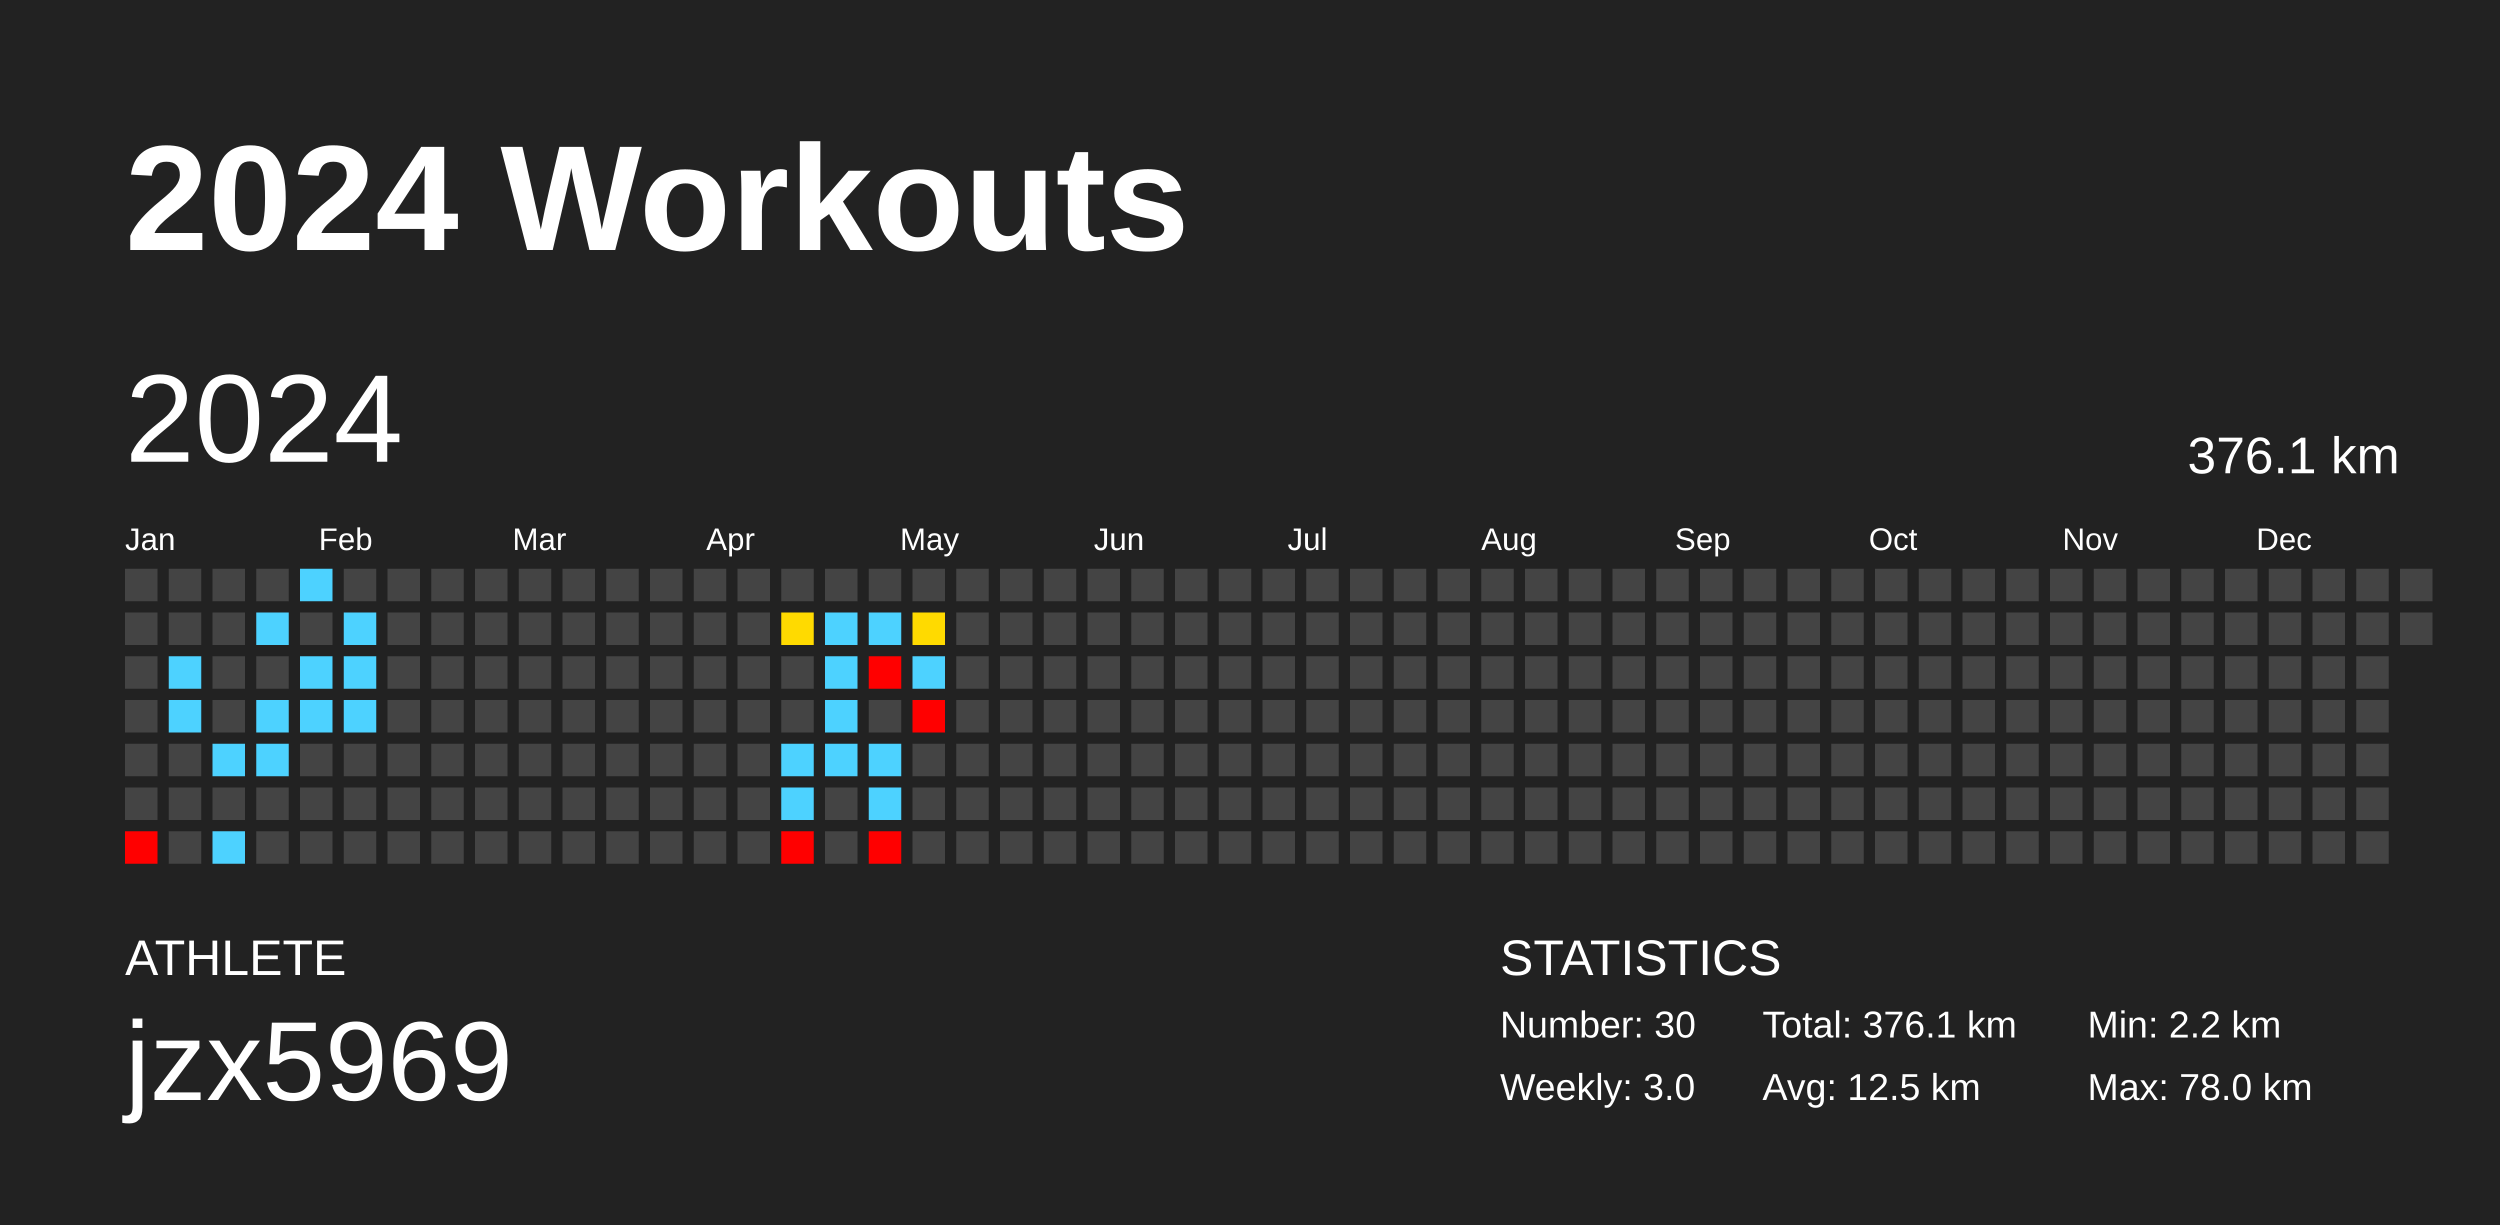
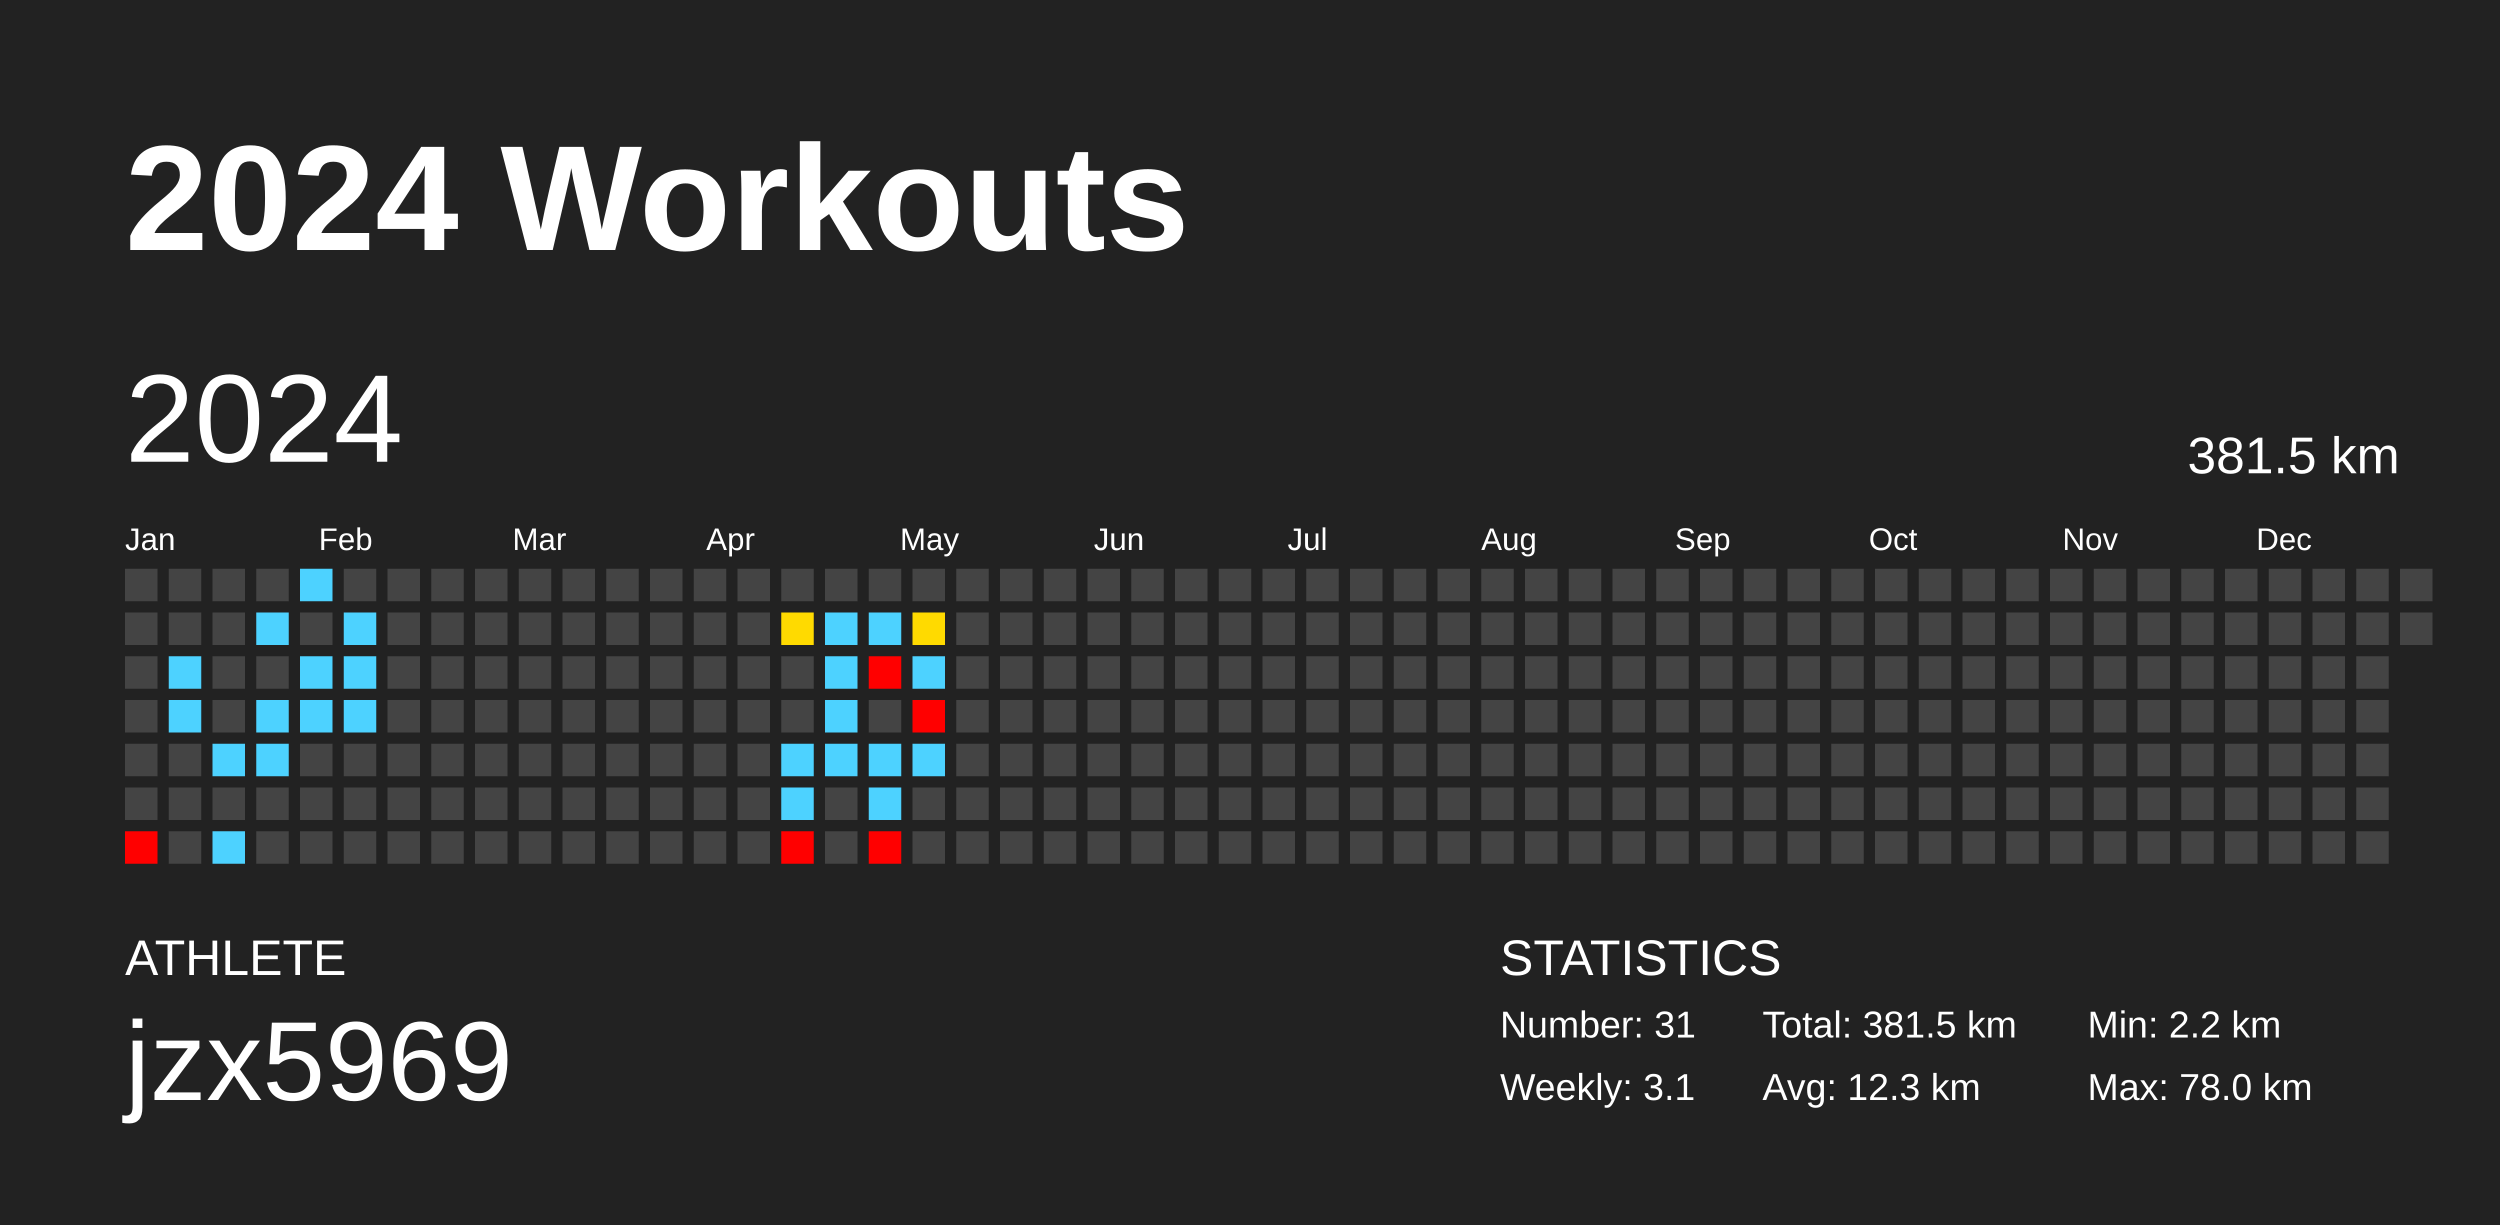
<svg xmlns="http://www.w3.org/2000/svg" baseProfile="full" height="98mm" version="1.1" viewBox="0,0,200,98" width="200mm">
  <defs />
  <rect fill="#222222" height="98" width="200" x="0" y="0" />
  <text fill="#FFFFFF" style="font-size:12px; font-family:Arial; font-weight:bold;" x="10" y="20">2024 Workouts</text>
  <text fill="#FFFFFF" style="font-size:4px; font-family:Arial" x="10" y="78">ATHLETE</text>
  <text fill="#FFFFFF" style="font-size:9px; font-family:Arial" x="10" y="88">jzx5969</text>
  <text fill="#FFFFFF" style="font-size:4px; font-family:Arial" x="120" y="78">STATISTICS</text>
-   <text fill="#FFFFFF" style="font-size:3px; font-family:Arial" x="120" y="83">Number: 30</text>
-   <text fill="#FFFFFF" style="font-size:3px; font-family:Arial" x="120" y="88">Weekly: 3.0</text>
-   <text fill="#FFFFFF" style="font-size:3px; font-family:Arial" x="141" y="83">Total: 376.1 km</text>
-   <text fill="#FFFFFF" style="font-size:3px; font-family:Arial" x="141" y="88">Avg: 12.5 km</text>
+   <text fill="#FFFFFF" style="font-size:3px; font-family:Arial" x="120" y="83">Number: 31</text>
+   <text fill="#FFFFFF" style="font-size:3px; font-family:Arial" x="120" y="88">Weekly: 3.1</text>
+   <text fill="#FFFFFF" style="font-size:3px; font-family:Arial" x="141" y="83">Total: 381.5 km</text>
+   <text fill="#FFFFFF" style="font-size:3px; font-family:Arial" x="141" y="88">Avg: 12.3 km</text>
  <text fill="#FFFFFF" style="font-size:3px; font-family:Arial" x="167" y="83">Min: 2.2 km</text>
  <text fill="#FFFFFF" style="font-size:3px; font-family:Arial" x="167" y="88">Max: 78.0 km</text>
  <text dominant-baseline="hanging" fill="#FFFFFF" style="font-size:10.0px; font-family:Arial;" x="10" y="30">2024</text>
-   <text dominant-baseline="hanging" fill="#FFFFFF" style="font-size:4.125px; font-family:Arial;" x="175" y="35">376.1 km</text>
+   <text dominant-baseline="hanging" fill="#FFFFFF" style="font-size:4.125px; font-family:Arial;" x="175" y="35">381.5 km</text>
  <text fill="#FFFFFF" style="font-size:2.5px; font-family:Arial" x="10.0" y="44">Jan</text>
  <text fill="#FFFFFF" style="font-size:2.5px; font-family:Arial" x="25.5" y="44">Feb</text>
  <text fill="#FFFFFF" style="font-size:2.5px; font-family:Arial" x="41.0" y="44">Mar</text>
  <text fill="#FFFFFF" style="font-size:2.5px; font-family:Arial" x="56.5" y="44">Apr</text>
  <text fill="#FFFFFF" style="font-size:2.5px; font-family:Arial" x="72.0" y="44">May</text>
  <text fill="#FFFFFF" style="font-size:2.5px; font-family:Arial" x="87.5" y="44">Jun</text>
  <text fill="#FFFFFF" style="font-size:2.5px; font-family:Arial" x="103.0" y="44">Jul</text>
  <text fill="#FFFFFF" style="font-size:2.5px; font-family:Arial" x="118.5" y="44">Aug</text>
  <text fill="#FFFFFF" style="font-size:2.5px; font-family:Arial" x="134.0" y="44">Sep</text>
  <text fill="#FFFFFF" style="font-size:2.5px; font-family:Arial" x="149.5" y="44">Oct</text>
  <text fill="#FFFFFF" style="font-size:2.5px; font-family:Arial" x="165.0" y="44">Nov</text>
  <text fill="#FFFFFF" style="font-size:2.5px; font-family:Arial" x="180.5" y="44">Dec</text>
  <rect fill="#444444" height="2.6" width="2.6" x="10.0" y="45.5" />
  <rect fill="#444444" height="2.6" width="2.6" x="10.0" y="49.0" />
  <rect fill="#444444" height="2.6" width="2.6" x="10.0" y="52.5" />
  <rect fill="#444444" height="2.6" width="2.6" x="10.0" y="56.0" />
  <rect fill="#444444" height="2.6" width="2.6" x="10.0" y="59.5" />
  <rect fill="#444444" height="2.6" width="2.6" x="10.0" y="63.0" />
  <rect fill="red" height="2.6" width="2.6" x="10.0" y="66.5" />
  <rect fill="#444444" height="2.6" width="2.6" x="13.5" y="45.5" />
  <rect fill="#444444" height="2.6" width="2.6" x="13.5" y="49.0" />
  <rect fill="#4dd2ff" height="2.6" width="2.6" x="13.5" y="52.5" />
  <rect fill="#4dd2ff" height="2.6" width="2.6" x="13.5" y="56.0" />
  <rect fill="#444444" height="2.6" width="2.6" x="13.5" y="59.5" />
  <rect fill="#444444" height="2.6" width="2.6" x="13.5" y="63.0" />
  <rect fill="#444444" height="2.6" width="2.6" x="13.5" y="66.5" />
  <rect fill="#444444" height="2.6" width="2.6" x="17.0" y="45.5" />
  <rect fill="#444444" height="2.6" width="2.6" x="17.0" y="49.0" />
  <rect fill="#444444" height="2.6" width="2.6" x="17.0" y="52.5" />
  <rect fill="#444444" height="2.6" width="2.6" x="17.0" y="56.0" />
  <rect fill="#4dd2ff" height="2.6" width="2.6" x="17.0" y="59.5" />
  <rect fill="#444444" height="2.6" width="2.6" x="17.0" y="63.0" />
  <rect fill="#4dd2ff" height="2.6" width="2.6" x="17.0" y="66.5" />
  <rect fill="#444444" height="2.6" width="2.6" x="20.5" y="45.5" />
  <rect fill="#4dd2ff" height="2.6" width="2.6" x="20.5" y="49.0" />
  <rect fill="#444444" height="2.6" width="2.6" x="20.5" y="52.5" />
  <rect fill="#4dd2ff" height="2.6" width="2.6" x="20.5" y="56.0" />
  <rect fill="#4dd2ff" height="2.6" width="2.6" x="20.5" y="59.5" />
  <rect fill="#444444" height="2.6" width="2.6" x="20.5" y="63.0" />
  <rect fill="#444444" height="2.6" width="2.6" x="20.5" y="66.5" />
  <rect fill="#4dd2ff" height="2.6" width="2.6" x="24.0" y="45.5" />
  <rect fill="#444444" height="2.6" width="2.6" x="24.0" y="49.0" />
  <rect fill="#4dd2ff" height="2.6" width="2.6" x="24.0" y="52.5" />
  <rect fill="#4dd2ff" height="2.6" width="2.6" x="24.0" y="56.0" />
  <rect fill="#444444" height="2.6" width="2.6" x="24.0" y="59.5" />
  <rect fill="#444444" height="2.6" width="2.6" x="24.0" y="63.0" />
  <rect fill="#444444" height="2.6" width="2.6" x="24.0" y="66.5" />
  <rect fill="#444444" height="2.6" width="2.6" x="27.5" y="45.5" />
  <rect fill="#4dd2ff" height="2.6" width="2.6" x="27.5" y="49.0" />
  <rect fill="#4dd2ff" height="2.6" width="2.6" x="27.5" y="52.5" />
  <rect fill="#4dd2ff" height="2.6" width="2.6" x="27.5" y="56.0" />
  <rect fill="#444444" height="2.6" width="2.6" x="27.5" y="59.5" />
  <rect fill="#444444" height="2.6" width="2.6" x="27.5" y="63.0" />
  <rect fill="#444444" height="2.6" width="2.6" x="27.5" y="66.5" />
  <rect fill="#444444" height="2.6" width="2.6" x="31.0" y="45.5" />
  <rect fill="#444444" height="2.6" width="2.6" x="31.0" y="49.0" />
  <rect fill="#444444" height="2.6" width="2.6" x="31.0" y="52.5" />
  <rect fill="#444444" height="2.6" width="2.6" x="31.0" y="56.0" />
  <rect fill="#444444" height="2.6" width="2.6" x="31.0" y="59.5" />
  <rect fill="#444444" height="2.6" width="2.6" x="31.0" y="63.0" />
  <rect fill="#444444" height="2.6" width="2.6" x="31.0" y="66.5" />
  <rect fill="#444444" height="2.6" width="2.6" x="34.5" y="45.5" />
  <rect fill="#444444" height="2.6" width="2.6" x="34.5" y="49.0" />
  <rect fill="#444444" height="2.6" width="2.6" x="34.5" y="52.5" />
  <rect fill="#444444" height="2.6" width="2.6" x="34.5" y="56.0" />
  <rect fill="#444444" height="2.6" width="2.6" x="34.5" y="59.5" />
  <rect fill="#444444" height="2.6" width="2.6" x="34.5" y="63.0" />
  <rect fill="#444444" height="2.6" width="2.6" x="34.5" y="66.5" />
  <rect fill="#444444" height="2.6" width="2.6" x="38.0" y="45.5" />
  <rect fill="#444444" height="2.6" width="2.6" x="38.0" y="49.0" />
  <rect fill="#444444" height="2.6" width="2.6" x="38.0" y="52.5" />
  <rect fill="#444444" height="2.6" width="2.6" x="38.0" y="56.0" />
  <rect fill="#444444" height="2.6" width="2.6" x="38.0" y="59.5" />
  <rect fill="#444444" height="2.6" width="2.6" x="38.0" y="63.0" />
  <rect fill="#444444" height="2.6" width="2.6" x="38.0" y="66.5" />
  <rect fill="#444444" height="2.6" width="2.6" x="41.5" y="45.5" />
  <rect fill="#444444" height="2.6" width="2.6" x="41.5" y="49.0" />
  <rect fill="#444444" height="2.6" width="2.6" x="41.5" y="52.5" />
  <rect fill="#444444" height="2.6" width="2.6" x="41.5" y="56.0" />
  <rect fill="#444444" height="2.6" width="2.6" x="41.5" y="59.5" />
  <rect fill="#444444" height="2.6" width="2.6" x="41.5" y="63.0" />
  <rect fill="#444444" height="2.6" width="2.6" x="41.5" y="66.5" />
  <rect fill="#444444" height="2.6" width="2.6" x="45.0" y="45.5" />
  <rect fill="#444444" height="2.6" width="2.6" x="45.0" y="49.0" />
  <rect fill="#444444" height="2.6" width="2.6" x="45.0" y="52.5" />
  <rect fill="#444444" height="2.6" width="2.6" x="45.0" y="56.0" />
  <rect fill="#444444" height="2.6" width="2.6" x="45.0" y="59.5" />
  <rect fill="#444444" height="2.6" width="2.6" x="45.0" y="63.0" />
  <rect fill="#444444" height="2.6" width="2.6" x="45.0" y="66.5" />
  <rect fill="#444444" height="2.6" width="2.6" x="48.5" y="45.5" />
  <rect fill="#444444" height="2.6" width="2.6" x="48.5" y="49.0" />
  <rect fill="#444444" height="2.6" width="2.6" x="48.5" y="52.5" />
  <rect fill="#444444" height="2.6" width="2.6" x="48.5" y="56.0" />
  <rect fill="#444444" height="2.6" width="2.6" x="48.5" y="59.5" />
  <rect fill="#444444" height="2.6" width="2.6" x="48.5" y="63.0" />
  <rect fill="#444444" height="2.6" width="2.6" x="48.5" y="66.5" />
  <rect fill="#444444" height="2.6" width="2.6" x="52.0" y="45.5" />
  <rect fill="#444444" height="2.6" width="2.6" x="52.0" y="49.0" />
  <rect fill="#444444" height="2.6" width="2.6" x="52.0" y="52.5" />
  <rect fill="#444444" height="2.6" width="2.6" x="52.0" y="56.0" />
  <rect fill="#444444" height="2.6" width="2.6" x="52.0" y="59.5" />
  <rect fill="#444444" height="2.6" width="2.6" x="52.0" y="63.0" />
  <rect fill="#444444" height="2.6" width="2.6" x="52.0" y="66.5" />
  <rect fill="#444444" height="2.6" width="2.6" x="55.5" y="45.5" />
  <rect fill="#444444" height="2.6" width="2.6" x="55.5" y="49.0" />
  <rect fill="#444444" height="2.6" width="2.6" x="55.5" y="52.5" />
  <rect fill="#444444" height="2.6" width="2.6" x="55.5" y="56.0" />
  <rect fill="#444444" height="2.6" width="2.6" x="55.5" y="59.5" />
  <rect fill="#444444" height="2.6" width="2.6" x="55.5" y="63.0" />
  <rect fill="#444444" height="2.6" width="2.6" x="55.5" y="66.5" />
  <rect fill="#444444" height="2.6" width="2.6" x="59.0" y="45.5" />
  <rect fill="#444444" height="2.6" width="2.6" x="59.0" y="49.0" />
  <rect fill="#444444" height="2.6" width="2.6" x="59.0" y="52.5" />
  <rect fill="#444444" height="2.6" width="2.6" x="59.0" y="56.0" />
  <rect fill="#444444" height="2.6" width="2.6" x="59.0" y="59.5" />
  <rect fill="#444444" height="2.6" width="2.6" x="59.0" y="63.0" />
  <rect fill="#444444" height="2.6" width="2.6" x="59.0" y="66.5" />
  <rect fill="#444444" height="2.6" width="2.6" x="62.5" y="45.5" />
  <rect fill="#ffda00" height="2.6" width="2.6" x="62.5" y="49.0" />
  <rect fill="#444444" height="2.6" width="2.6" x="62.5" y="52.5" />
  <rect fill="#444444" height="2.6" width="2.6" x="62.5" y="56.0" />
  <rect fill="#4dd2ff" height="2.6" width="2.6" x="62.5" y="59.5" />
  <rect fill="#4dd2ff" height="2.6" width="2.6" x="62.5" y="63.0" />
  <rect fill="red" height="2.6" width="2.6" x="62.5" y="66.5" />
  <rect fill="#444444" height="2.6" width="2.6" x="66.0" y="45.5" />
  <rect fill="#4dd2ff" height="2.6" width="2.6" x="66.0" y="49.0" />
  <rect fill="#4dd2ff" height="2.6" width="2.6" x="66.0" y="52.5" />
  <rect fill="#4dd2ff" height="2.6" width="2.6" x="66.0" y="56.0" />
  <rect fill="#4dd2ff" height="2.6" width="2.6" x="66.0" y="59.5" />
  <rect fill="#444444" height="2.6" width="2.6" x="66.0" y="63.0" />
  <rect fill="#444444" height="2.6" width="2.6" x="66.0" y="66.5" />
  <rect fill="#444444" height="2.6" width="2.6" x="69.5" y="45.5" />
  <rect fill="#4dd2ff" height="2.6" width="2.6" x="69.5" y="49.0" />
  <rect fill="red" height="2.6" width="2.6" x="69.5" y="52.5" />
  <rect fill="#444444" height="2.6" width="2.6" x="69.5" y="56.0" />
  <rect fill="#4dd2ff" height="2.6" width="2.6" x="69.5" y="59.5" />
  <rect fill="#4dd2ff" height="2.6" width="2.6" x="69.5" y="63.0" />
  <rect fill="red" height="2.6" width="2.6" x="69.5" y="66.5" />
  <rect fill="#444444" height="2.6" width="2.6" x="73.0" y="45.5" />
  <rect fill="#ffda00" height="2.6" width="2.6" x="73.0" y="49.0" />
  <rect fill="#4dd2ff" height="2.6" width="2.6" x="73.0" y="52.5" />
  <rect fill="red" height="2.6" width="2.6" x="73.0" y="56.0" />
-   <rect fill="#444444" height="2.6" width="2.6" x="73.0" y="59.5" />
+   <rect fill="#4dd2ff" height="2.6" width="2.6" x="73.0" y="59.5" />
  <rect fill="#444444" height="2.6" width="2.6" x="73.0" y="63.0" />
  <rect fill="#444444" height="2.6" width="2.6" x="73.0" y="66.5" />
  <rect fill="#444444" height="2.6" width="2.6" x="76.5" y="45.5" />
  <rect fill="#444444" height="2.6" width="2.6" x="76.5" y="49.0" />
  <rect fill="#444444" height="2.6" width="2.6" x="76.5" y="52.5" />
  <rect fill="#444444" height="2.6" width="2.6" x="76.5" y="56.0" />
  <rect fill="#444444" height="2.6" width="2.6" x="76.5" y="59.5" />
  <rect fill="#444444" height="2.6" width="2.6" x="76.5" y="63.0" />
  <rect fill="#444444" height="2.6" width="2.6" x="76.5" y="66.5" />
  <rect fill="#444444" height="2.6" width="2.6" x="80.0" y="45.5" />
  <rect fill="#444444" height="2.6" width="2.6" x="80.0" y="49.0" />
  <rect fill="#444444" height="2.6" width="2.6" x="80.0" y="52.5" />
  <rect fill="#444444" height="2.6" width="2.6" x="80.0" y="56.0" />
  <rect fill="#444444" height="2.6" width="2.6" x="80.0" y="59.5" />
  <rect fill="#444444" height="2.6" width="2.6" x="80.0" y="63.0" />
  <rect fill="#444444" height="2.6" width="2.6" x="80.0" y="66.5" />
  <rect fill="#444444" height="2.6" width="2.6" x="83.5" y="45.5" />
  <rect fill="#444444" height="2.6" width="2.6" x="83.5" y="49.0" />
  <rect fill="#444444" height="2.6" width="2.6" x="83.5" y="52.5" />
  <rect fill="#444444" height="2.6" width="2.6" x="83.5" y="56.0" />
  <rect fill="#444444" height="2.6" width="2.6" x="83.5" y="59.5" />
  <rect fill="#444444" height="2.6" width="2.6" x="83.5" y="63.0" />
  <rect fill="#444444" height="2.6" width="2.6" x="83.5" y="66.5" />
  <rect fill="#444444" height="2.6" width="2.6" x="87.0" y="45.5" />
  <rect fill="#444444" height="2.6" width="2.6" x="87.0" y="49.0" />
  <rect fill="#444444" height="2.6" width="2.6" x="87.0" y="52.5" />
  <rect fill="#444444" height="2.6" width="2.6" x="87.0" y="56.0" />
  <rect fill="#444444" height="2.6" width="2.6" x="87.0" y="59.5" />
  <rect fill="#444444" height="2.6" width="2.6" x="87.0" y="63.0" />
  <rect fill="#444444" height="2.6" width="2.6" x="87.0" y="66.5" />
  <rect fill="#444444" height="2.6" width="2.6" x="90.5" y="45.5" />
  <rect fill="#444444" height="2.6" width="2.6" x="90.5" y="49.0" />
  <rect fill="#444444" height="2.6" width="2.6" x="90.5" y="52.5" />
  <rect fill="#444444" height="2.6" width="2.6" x="90.5" y="56.0" />
  <rect fill="#444444" height="2.6" width="2.6" x="90.5" y="59.5" />
  <rect fill="#444444" height="2.6" width="2.6" x="90.5" y="63.0" />
  <rect fill="#444444" height="2.6" width="2.6" x="90.5" y="66.5" />
  <rect fill="#444444" height="2.6" width="2.6" x="94.0" y="45.5" />
  <rect fill="#444444" height="2.6" width="2.6" x="94.0" y="49.0" />
  <rect fill="#444444" height="2.6" width="2.6" x="94.0" y="52.5" />
  <rect fill="#444444" height="2.6" width="2.6" x="94.0" y="56.0" />
  <rect fill="#444444" height="2.6" width="2.6" x="94.0" y="59.5" />
  <rect fill="#444444" height="2.6" width="2.6" x="94.0" y="63.0" />
  <rect fill="#444444" height="2.6" width="2.6" x="94.0" y="66.5" />
  <rect fill="#444444" height="2.6" width="2.6" x="97.5" y="45.5" />
  <rect fill="#444444" height="2.6" width="2.6" x="97.5" y="49.0" />
  <rect fill="#444444" height="2.6" width="2.6" x="97.5" y="52.5" />
  <rect fill="#444444" height="2.6" width="2.6" x="97.5" y="56.0" />
  <rect fill="#444444" height="2.6" width="2.6" x="97.5" y="59.5" />
  <rect fill="#444444" height="2.6" width="2.6" x="97.5" y="63.0" />
  <rect fill="#444444" height="2.6" width="2.6" x="97.5" y="66.5" />
  <rect fill="#444444" height="2.6" width="2.6" x="101.0" y="45.5" />
  <rect fill="#444444" height="2.6" width="2.6" x="101.0" y="49.0" />
  <rect fill="#444444" height="2.6" width="2.6" x="101.0" y="52.5" />
  <rect fill="#444444" height="2.6" width="2.6" x="101.0" y="56.0" />
  <rect fill="#444444" height="2.6" width="2.6" x="101.0" y="59.5" />
  <rect fill="#444444" height="2.6" width="2.6" x="101.0" y="63.0" />
  <rect fill="#444444" height="2.6" width="2.6" x="101.0" y="66.5" />
  <rect fill="#444444" height="2.6" width="2.6" x="104.5" y="45.5" />
  <rect fill="#444444" height="2.6" width="2.6" x="104.5" y="49.0" />
  <rect fill="#444444" height="2.6" width="2.6" x="104.5" y="52.5" />
  <rect fill="#444444" height="2.6" width="2.6" x="104.5" y="56.0" />
  <rect fill="#444444" height="2.6" width="2.6" x="104.5" y="59.5" />
  <rect fill="#444444" height="2.6" width="2.6" x="104.5" y="63.0" />
  <rect fill="#444444" height="2.6" width="2.6" x="104.5" y="66.5" />
  <rect fill="#444444" height="2.6" width="2.6" x="108.0" y="45.5" />
  <rect fill="#444444" height="2.6" width="2.6" x="108.0" y="49.0" />
  <rect fill="#444444" height="2.6" width="2.6" x="108.0" y="52.5" />
  <rect fill="#444444" height="2.6" width="2.6" x="108.0" y="56.0" />
  <rect fill="#444444" height="2.6" width="2.6" x="108.0" y="59.5" />
  <rect fill="#444444" height="2.6" width="2.6" x="108.0" y="63.0" />
  <rect fill="#444444" height="2.6" width="2.6" x="108.0" y="66.5" />
  <rect fill="#444444" height="2.6" width="2.6" x="111.5" y="45.5" />
  <rect fill="#444444" height="2.6" width="2.6" x="111.5" y="49.0" />
  <rect fill="#444444" height="2.6" width="2.6" x="111.5" y="52.5" />
  <rect fill="#444444" height="2.6" width="2.6" x="111.5" y="56.0" />
  <rect fill="#444444" height="2.6" width="2.6" x="111.5" y="59.5" />
  <rect fill="#444444" height="2.6" width="2.6" x="111.5" y="63.0" />
  <rect fill="#444444" height="2.6" width="2.6" x="111.5" y="66.5" />
  <rect fill="#444444" height="2.6" width="2.6" x="115.0" y="45.5" />
  <rect fill="#444444" height="2.6" width="2.6" x="115.0" y="49.0" />
  <rect fill="#444444" height="2.6" width="2.6" x="115.0" y="52.5" />
  <rect fill="#444444" height="2.6" width="2.6" x="115.0" y="56.0" />
  <rect fill="#444444" height="2.6" width="2.6" x="115.0" y="59.5" />
  <rect fill="#444444" height="2.6" width="2.6" x="115.0" y="63.0" />
  <rect fill="#444444" height="2.6" width="2.6" x="115.0" y="66.5" />
  <rect fill="#444444" height="2.6" width="2.6" x="118.5" y="45.5" />
  <rect fill="#444444" height="2.6" width="2.6" x="118.5" y="49.0" />
  <rect fill="#444444" height="2.6" width="2.6" x="118.5" y="52.5" />
  <rect fill="#444444" height="2.6" width="2.6" x="118.5" y="56.0" />
  <rect fill="#444444" height="2.6" width="2.6" x="118.5" y="59.5" />
  <rect fill="#444444" height="2.6" width="2.6" x="118.5" y="63.0" />
  <rect fill="#444444" height="2.6" width="2.6" x="118.5" y="66.5" />
  <rect fill="#444444" height="2.6" width="2.6" x="122.0" y="45.5" />
  <rect fill="#444444" height="2.6" width="2.6" x="122.0" y="49.0" />
  <rect fill="#444444" height="2.6" width="2.6" x="122.0" y="52.5" />
  <rect fill="#444444" height="2.6" width="2.6" x="122.0" y="56.0" />
  <rect fill="#444444" height="2.6" width="2.6" x="122.0" y="59.5" />
  <rect fill="#444444" height="2.6" width="2.6" x="122.0" y="63.0" />
  <rect fill="#444444" height="2.6" width="2.6" x="122.0" y="66.5" />
  <rect fill="#444444" height="2.6" width="2.6" x="125.5" y="45.5" />
  <rect fill="#444444" height="2.6" width="2.6" x="125.5" y="49.0" />
  <rect fill="#444444" height="2.6" width="2.6" x="125.5" y="52.5" />
  <rect fill="#444444" height="2.6" width="2.6" x="125.5" y="56.0" />
  <rect fill="#444444" height="2.6" width="2.6" x="125.5" y="59.5" />
  <rect fill="#444444" height="2.6" width="2.6" x="125.5" y="63.0" />
  <rect fill="#444444" height="2.6" width="2.6" x="125.5" y="66.5" />
  <rect fill="#444444" height="2.6" width="2.6" x="129.0" y="45.5" />
  <rect fill="#444444" height="2.6" width="2.6" x="129.0" y="49.0" />
  <rect fill="#444444" height="2.6" width="2.6" x="129.0" y="52.5" />
  <rect fill="#444444" height="2.6" width="2.6" x="129.0" y="56.0" />
  <rect fill="#444444" height="2.6" width="2.6" x="129.0" y="59.5" />
  <rect fill="#444444" height="2.6" width="2.6" x="129.0" y="63.0" />
  <rect fill="#444444" height="2.6" width="2.6" x="129.0" y="66.5" />
  <rect fill="#444444" height="2.6" width="2.6" x="132.5" y="45.5" />
  <rect fill="#444444" height="2.6" width="2.6" x="132.5" y="49.0" />
  <rect fill="#444444" height="2.6" width="2.6" x="132.5" y="52.5" />
  <rect fill="#444444" height="2.6" width="2.6" x="132.5" y="56.0" />
  <rect fill="#444444" height="2.6" width="2.6" x="132.5" y="59.5" />
  <rect fill="#444444" height="2.6" width="2.6" x="132.5" y="63.0" />
  <rect fill="#444444" height="2.6" width="2.6" x="132.5" y="66.5" />
  <rect fill="#444444" height="2.6" width="2.6" x="136.0" y="45.5" />
  <rect fill="#444444" height="2.6" width="2.6" x="136.0" y="49.0" />
  <rect fill="#444444" height="2.6" width="2.6" x="136.0" y="52.5" />
  <rect fill="#444444" height="2.6" width="2.6" x="136.0" y="56.0" />
  <rect fill="#444444" height="2.6" width="2.6" x="136.0" y="59.5" />
  <rect fill="#444444" height="2.6" width="2.6" x="136.0" y="63.0" />
  <rect fill="#444444" height="2.6" width="2.6" x="136.0" y="66.5" />
  <rect fill="#444444" height="2.6" width="2.6" x="139.5" y="45.5" />
  <rect fill="#444444" height="2.6" width="2.6" x="139.5" y="49.0" />
  <rect fill="#444444" height="2.6" width="2.6" x="139.5" y="52.5" />
  <rect fill="#444444" height="2.6" width="2.6" x="139.5" y="56.0" />
  <rect fill="#444444" height="2.6" width="2.6" x="139.5" y="59.5" />
  <rect fill="#444444" height="2.6" width="2.6" x="139.5" y="63.0" />
  <rect fill="#444444" height="2.6" width="2.6" x="139.5" y="66.5" />
  <rect fill="#444444" height="2.6" width="2.6" x="143.0" y="45.5" />
  <rect fill="#444444" height="2.6" width="2.6" x="143.0" y="49.0" />
  <rect fill="#444444" height="2.6" width="2.6" x="143.0" y="52.5" />
  <rect fill="#444444" height="2.6" width="2.6" x="143.0" y="56.0" />
  <rect fill="#444444" height="2.6" width="2.6" x="143.0" y="59.5" />
  <rect fill="#444444" height="2.6" width="2.6" x="143.0" y="63.0" />
  <rect fill="#444444" height="2.6" width="2.6" x="143.0" y="66.5" />
  <rect fill="#444444" height="2.6" width="2.6" x="146.5" y="45.5" />
  <rect fill="#444444" height="2.6" width="2.6" x="146.5" y="49.0" />
  <rect fill="#444444" height="2.6" width="2.6" x="146.5" y="52.5" />
  <rect fill="#444444" height="2.6" width="2.6" x="146.5" y="56.0" />
  <rect fill="#444444" height="2.6" width="2.6" x="146.5" y="59.5" />
  <rect fill="#444444" height="2.6" width="2.6" x="146.5" y="63.0" />
  <rect fill="#444444" height="2.6" width="2.6" x="146.5" y="66.5" />
  <rect fill="#444444" height="2.6" width="2.6" x="150.0" y="45.5" />
  <rect fill="#444444" height="2.6" width="2.6" x="150.0" y="49.0" />
  <rect fill="#444444" height="2.6" width="2.6" x="150.0" y="52.5" />
  <rect fill="#444444" height="2.6" width="2.6" x="150.0" y="56.0" />
  <rect fill="#444444" height="2.6" width="2.6" x="150.0" y="59.5" />
  <rect fill="#444444" height="2.6" width="2.6" x="150.0" y="63.0" />
  <rect fill="#444444" height="2.6" width="2.6" x="150.0" y="66.5" />
  <rect fill="#444444" height="2.6" width="2.6" x="153.5" y="45.5" />
  <rect fill="#444444" height="2.6" width="2.6" x="153.5" y="49.0" />
  <rect fill="#444444" height="2.6" width="2.6" x="153.5" y="52.5" />
  <rect fill="#444444" height="2.6" width="2.6" x="153.5" y="56.0" />
  <rect fill="#444444" height="2.6" width="2.6" x="153.5" y="59.5" />
  <rect fill="#444444" height="2.6" width="2.6" x="153.5" y="63.0" />
  <rect fill="#444444" height="2.6" width="2.6" x="153.5" y="66.5" />
  <rect fill="#444444" height="2.6" width="2.6" x="157.0" y="45.5" />
  <rect fill="#444444" height="2.6" width="2.6" x="157.0" y="49.0" />
  <rect fill="#444444" height="2.6" width="2.6" x="157.0" y="52.5" />
  <rect fill="#444444" height="2.6" width="2.6" x="157.0" y="56.0" />
  <rect fill="#444444" height="2.6" width="2.6" x="157.0" y="59.5" />
  <rect fill="#444444" height="2.6" width="2.6" x="157.0" y="63.0" />
  <rect fill="#444444" height="2.6" width="2.6" x="157.0" y="66.5" />
  <rect fill="#444444" height="2.6" width="2.6" x="160.5" y="45.5" />
  <rect fill="#444444" height="2.6" width="2.6" x="160.5" y="49.0" />
  <rect fill="#444444" height="2.6" width="2.6" x="160.5" y="52.5" />
  <rect fill="#444444" height="2.6" width="2.6" x="160.5" y="56.0" />
  <rect fill="#444444" height="2.6" width="2.6" x="160.5" y="59.5" />
  <rect fill="#444444" height="2.6" width="2.6" x="160.5" y="63.0" />
  <rect fill="#444444" height="2.6" width="2.6" x="160.5" y="66.5" />
  <rect fill="#444444" height="2.6" width="2.6" x="164.0" y="45.5" />
  <rect fill="#444444" height="2.6" width="2.6" x="164.0" y="49.0" />
  <rect fill="#444444" height="2.6" width="2.6" x="164.0" y="52.5" />
  <rect fill="#444444" height="2.6" width="2.6" x="164.0" y="56.0" />
  <rect fill="#444444" height="2.6" width="2.6" x="164.0" y="59.5" />
  <rect fill="#444444" height="2.6" width="2.6" x="164.0" y="63.0" />
  <rect fill="#444444" height="2.6" width="2.6" x="164.0" y="66.5" />
  <rect fill="#444444" height="2.6" width="2.6" x="167.5" y="45.5" />
  <rect fill="#444444" height="2.6" width="2.6" x="167.5" y="49.0" />
  <rect fill="#444444" height="2.6" width="2.6" x="167.5" y="52.5" />
  <rect fill="#444444" height="2.6" width="2.6" x="167.5" y="56.0" />
  <rect fill="#444444" height="2.6" width="2.6" x="167.5" y="59.5" />
  <rect fill="#444444" height="2.6" width="2.6" x="167.5" y="63.0" />
  <rect fill="#444444" height="2.6" width="2.6" x="167.5" y="66.5" />
  <rect fill="#444444" height="2.6" width="2.6" x="171.0" y="45.5" />
  <rect fill="#444444" height="2.6" width="2.6" x="171.0" y="49.0" />
  <rect fill="#444444" height="2.6" width="2.6" x="171.0" y="52.5" />
  <rect fill="#444444" height="2.6" width="2.6" x="171.0" y="56.0" />
  <rect fill="#444444" height="2.6" width="2.6" x="171.0" y="59.5" />
  <rect fill="#444444" height="2.6" width="2.6" x="171.0" y="63.0" />
  <rect fill="#444444" height="2.6" width="2.6" x="171.0" y="66.5" />
  <rect fill="#444444" height="2.6" width="2.6" x="174.5" y="45.5" />
  <rect fill="#444444" height="2.6" width="2.6" x="174.5" y="49.0" />
  <rect fill="#444444" height="2.6" width="2.6" x="174.5" y="52.5" />
  <rect fill="#444444" height="2.6" width="2.6" x="174.5" y="56.0" />
  <rect fill="#444444" height="2.6" width="2.6" x="174.5" y="59.5" />
  <rect fill="#444444" height="2.6" width="2.6" x="174.5" y="63.0" />
  <rect fill="#444444" height="2.6" width="2.6" x="174.5" y="66.5" />
  <rect fill="#444444" height="2.6" width="2.6" x="178.0" y="45.5" />
  <rect fill="#444444" height="2.6" width="2.6" x="178.0" y="49.0" />
  <rect fill="#444444" height="2.6" width="2.6" x="178.0" y="52.5" />
  <rect fill="#444444" height="2.6" width="2.6" x="178.0" y="56.0" />
  <rect fill="#444444" height="2.6" width="2.6" x="178.0" y="59.5" />
  <rect fill="#444444" height="2.6" width="2.6" x="178.0" y="63.0" />
  <rect fill="#444444" height="2.6" width="2.6" x="178.0" y="66.5" />
  <rect fill="#444444" height="2.6" width="2.6" x="181.5" y="45.5" />
  <rect fill="#444444" height="2.6" width="2.6" x="181.5" y="49.0" />
  <rect fill="#444444" height="2.6" width="2.6" x="181.5" y="52.5" />
  <rect fill="#444444" height="2.6" width="2.6" x="181.5" y="56.0" />
  <rect fill="#444444" height="2.6" width="2.6" x="181.5" y="59.5" />
  <rect fill="#444444" height="2.6" width="2.6" x="181.5" y="63.0" />
  <rect fill="#444444" height="2.6" width="2.6" x="181.5" y="66.5" />
  <rect fill="#444444" height="2.6" width="2.6" x="185.0" y="45.5" />
  <rect fill="#444444" height="2.6" width="2.6" x="185.0" y="49.0" />
  <rect fill="#444444" height="2.6" width="2.6" x="185.0" y="52.5" />
  <rect fill="#444444" height="2.6" width="2.6" x="185.0" y="56.0" />
  <rect fill="#444444" height="2.6" width="2.6" x="185.0" y="59.5" />
  <rect fill="#444444" height="2.6" width="2.6" x="185.0" y="63.0" />
  <rect fill="#444444" height="2.6" width="2.6" x="185.0" y="66.5" />
  <rect fill="#444444" height="2.6" width="2.6" x="188.5" y="45.5" />
  <rect fill="#444444" height="2.6" width="2.6" x="188.5" y="49.0" />
  <rect fill="#444444" height="2.6" width="2.6" x="188.5" y="52.5" />
  <rect fill="#444444" height="2.6" width="2.6" x="188.5" y="56.0" />
  <rect fill="#444444" height="2.6" width="2.6" x="188.5" y="59.5" />
  <rect fill="#444444" height="2.6" width="2.6" x="188.5" y="63.0" />
  <rect fill="#444444" height="2.6" width="2.6" x="188.5" y="66.5" />
  <rect fill="#444444" height="2.6" width="2.6" x="192.0" y="45.5" />
  <rect fill="#444444" height="2.6" width="2.6" x="192.0" y="49.0" />
</svg>
